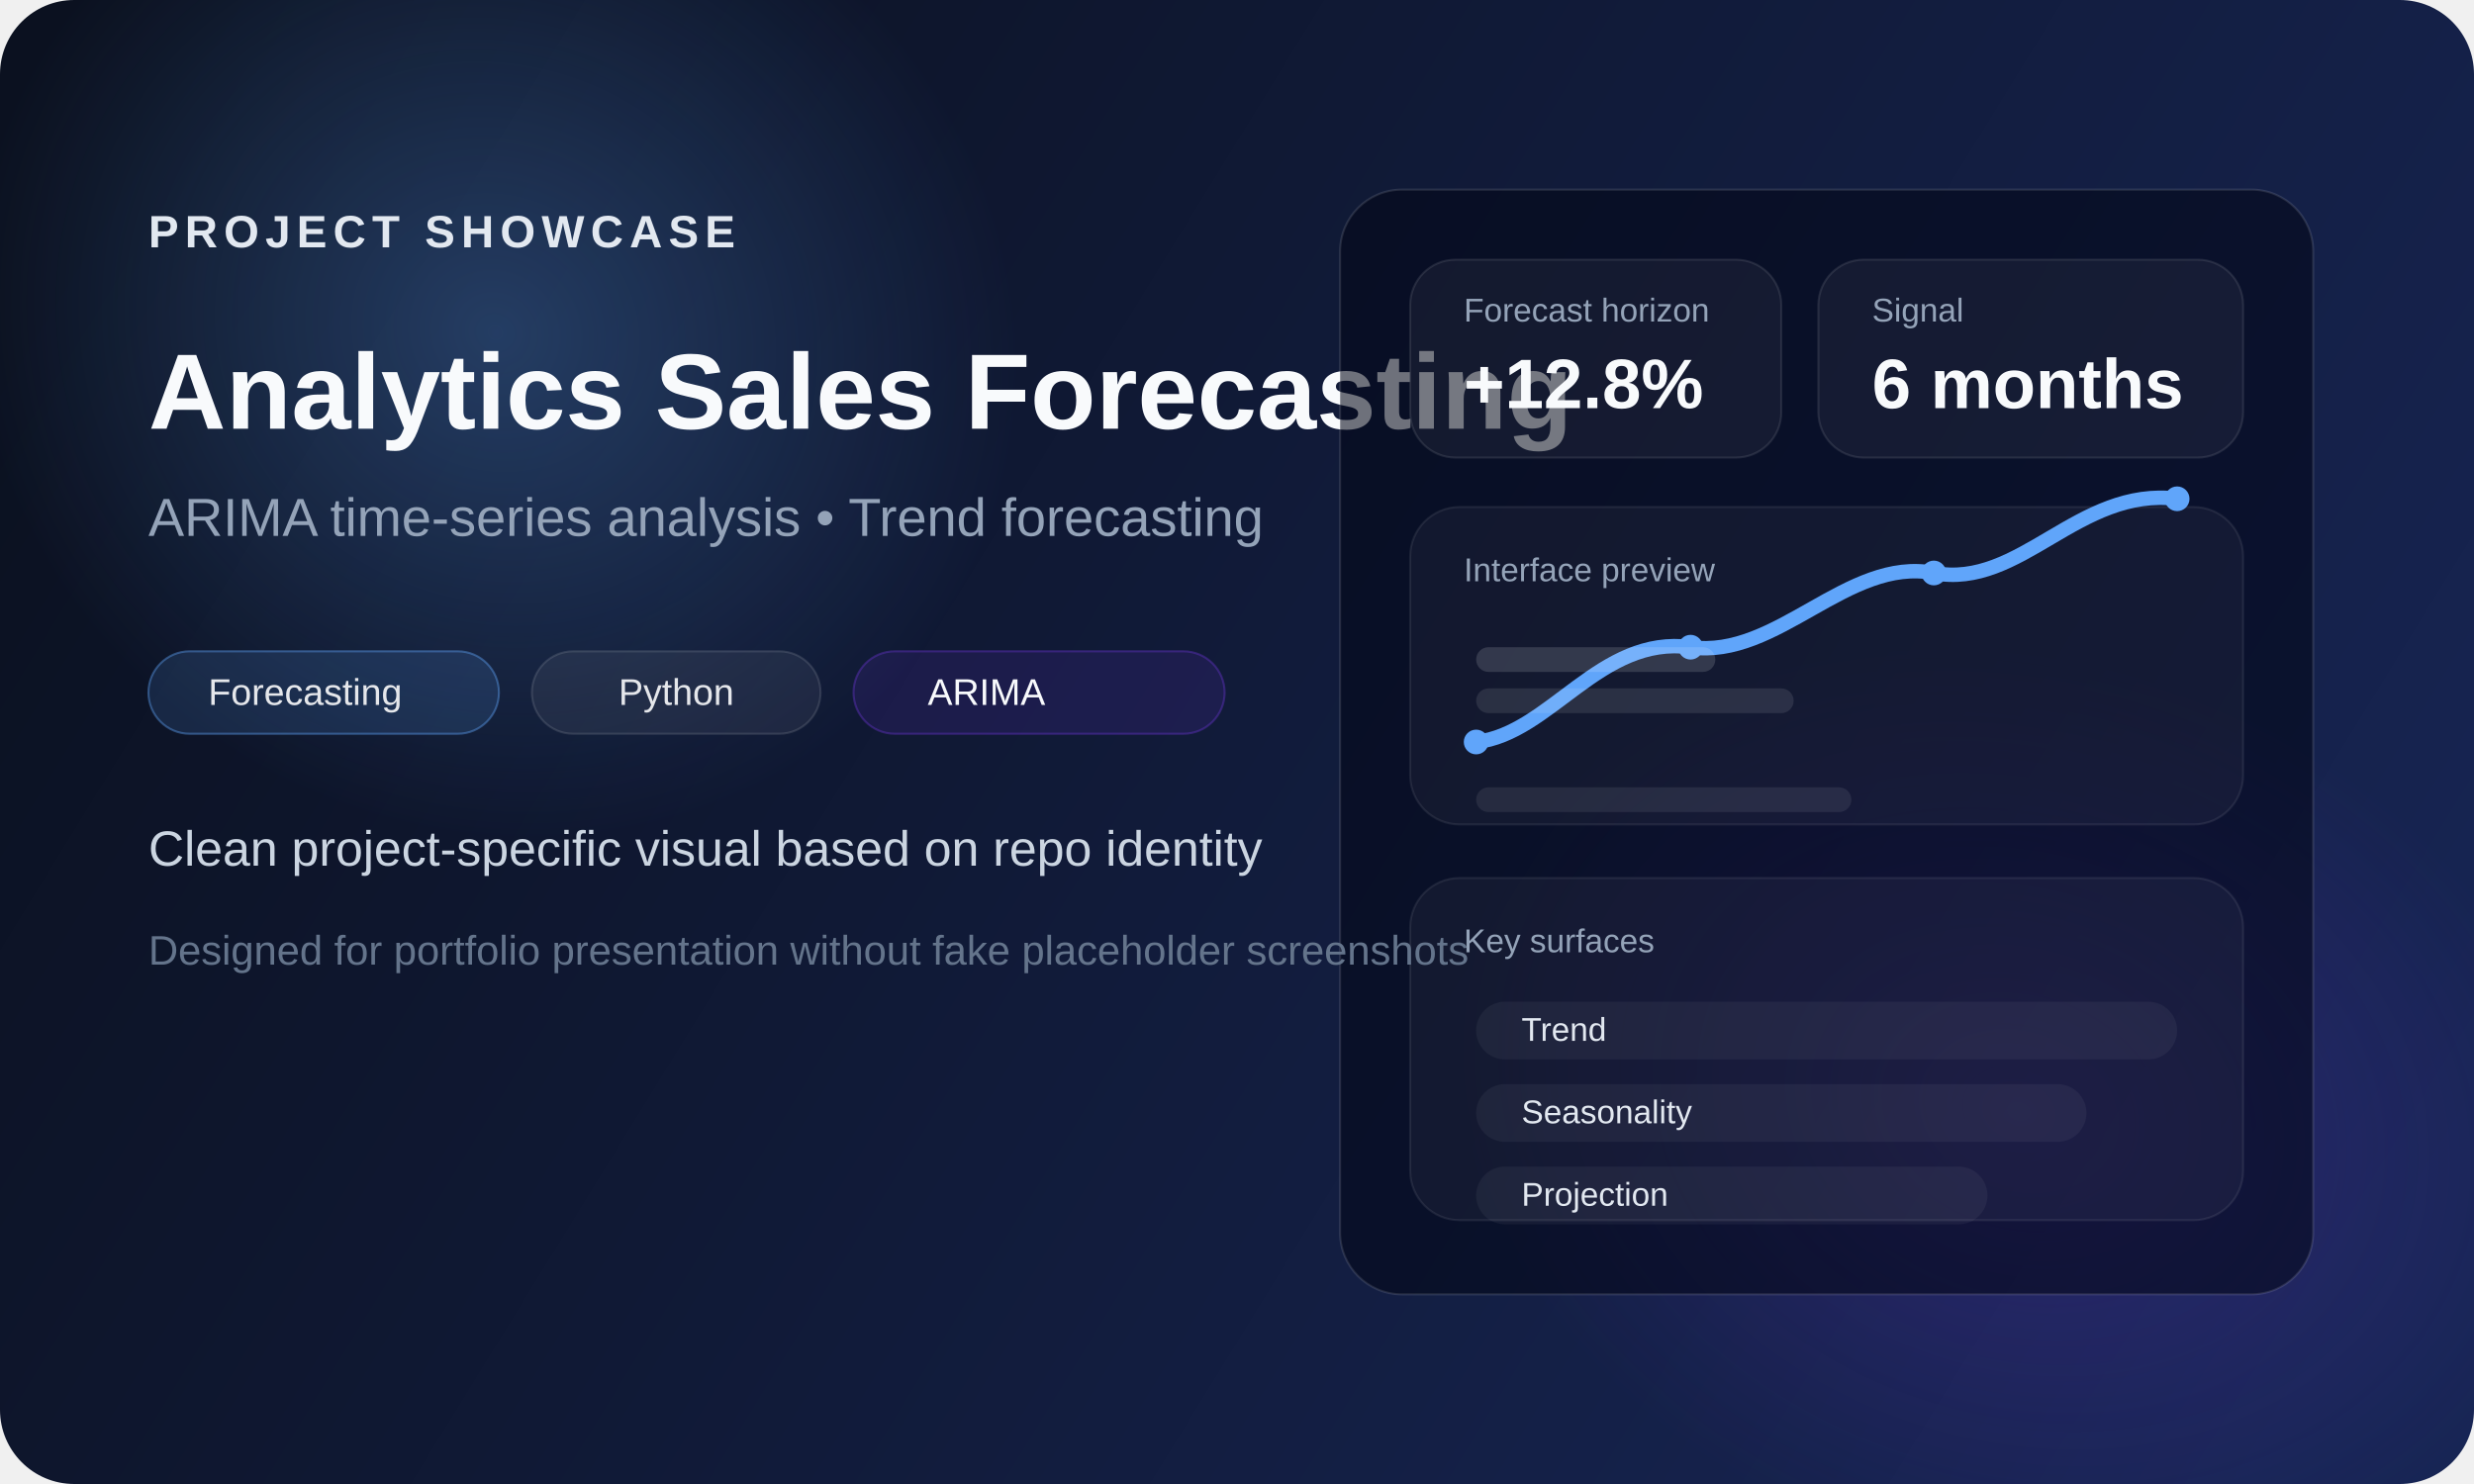
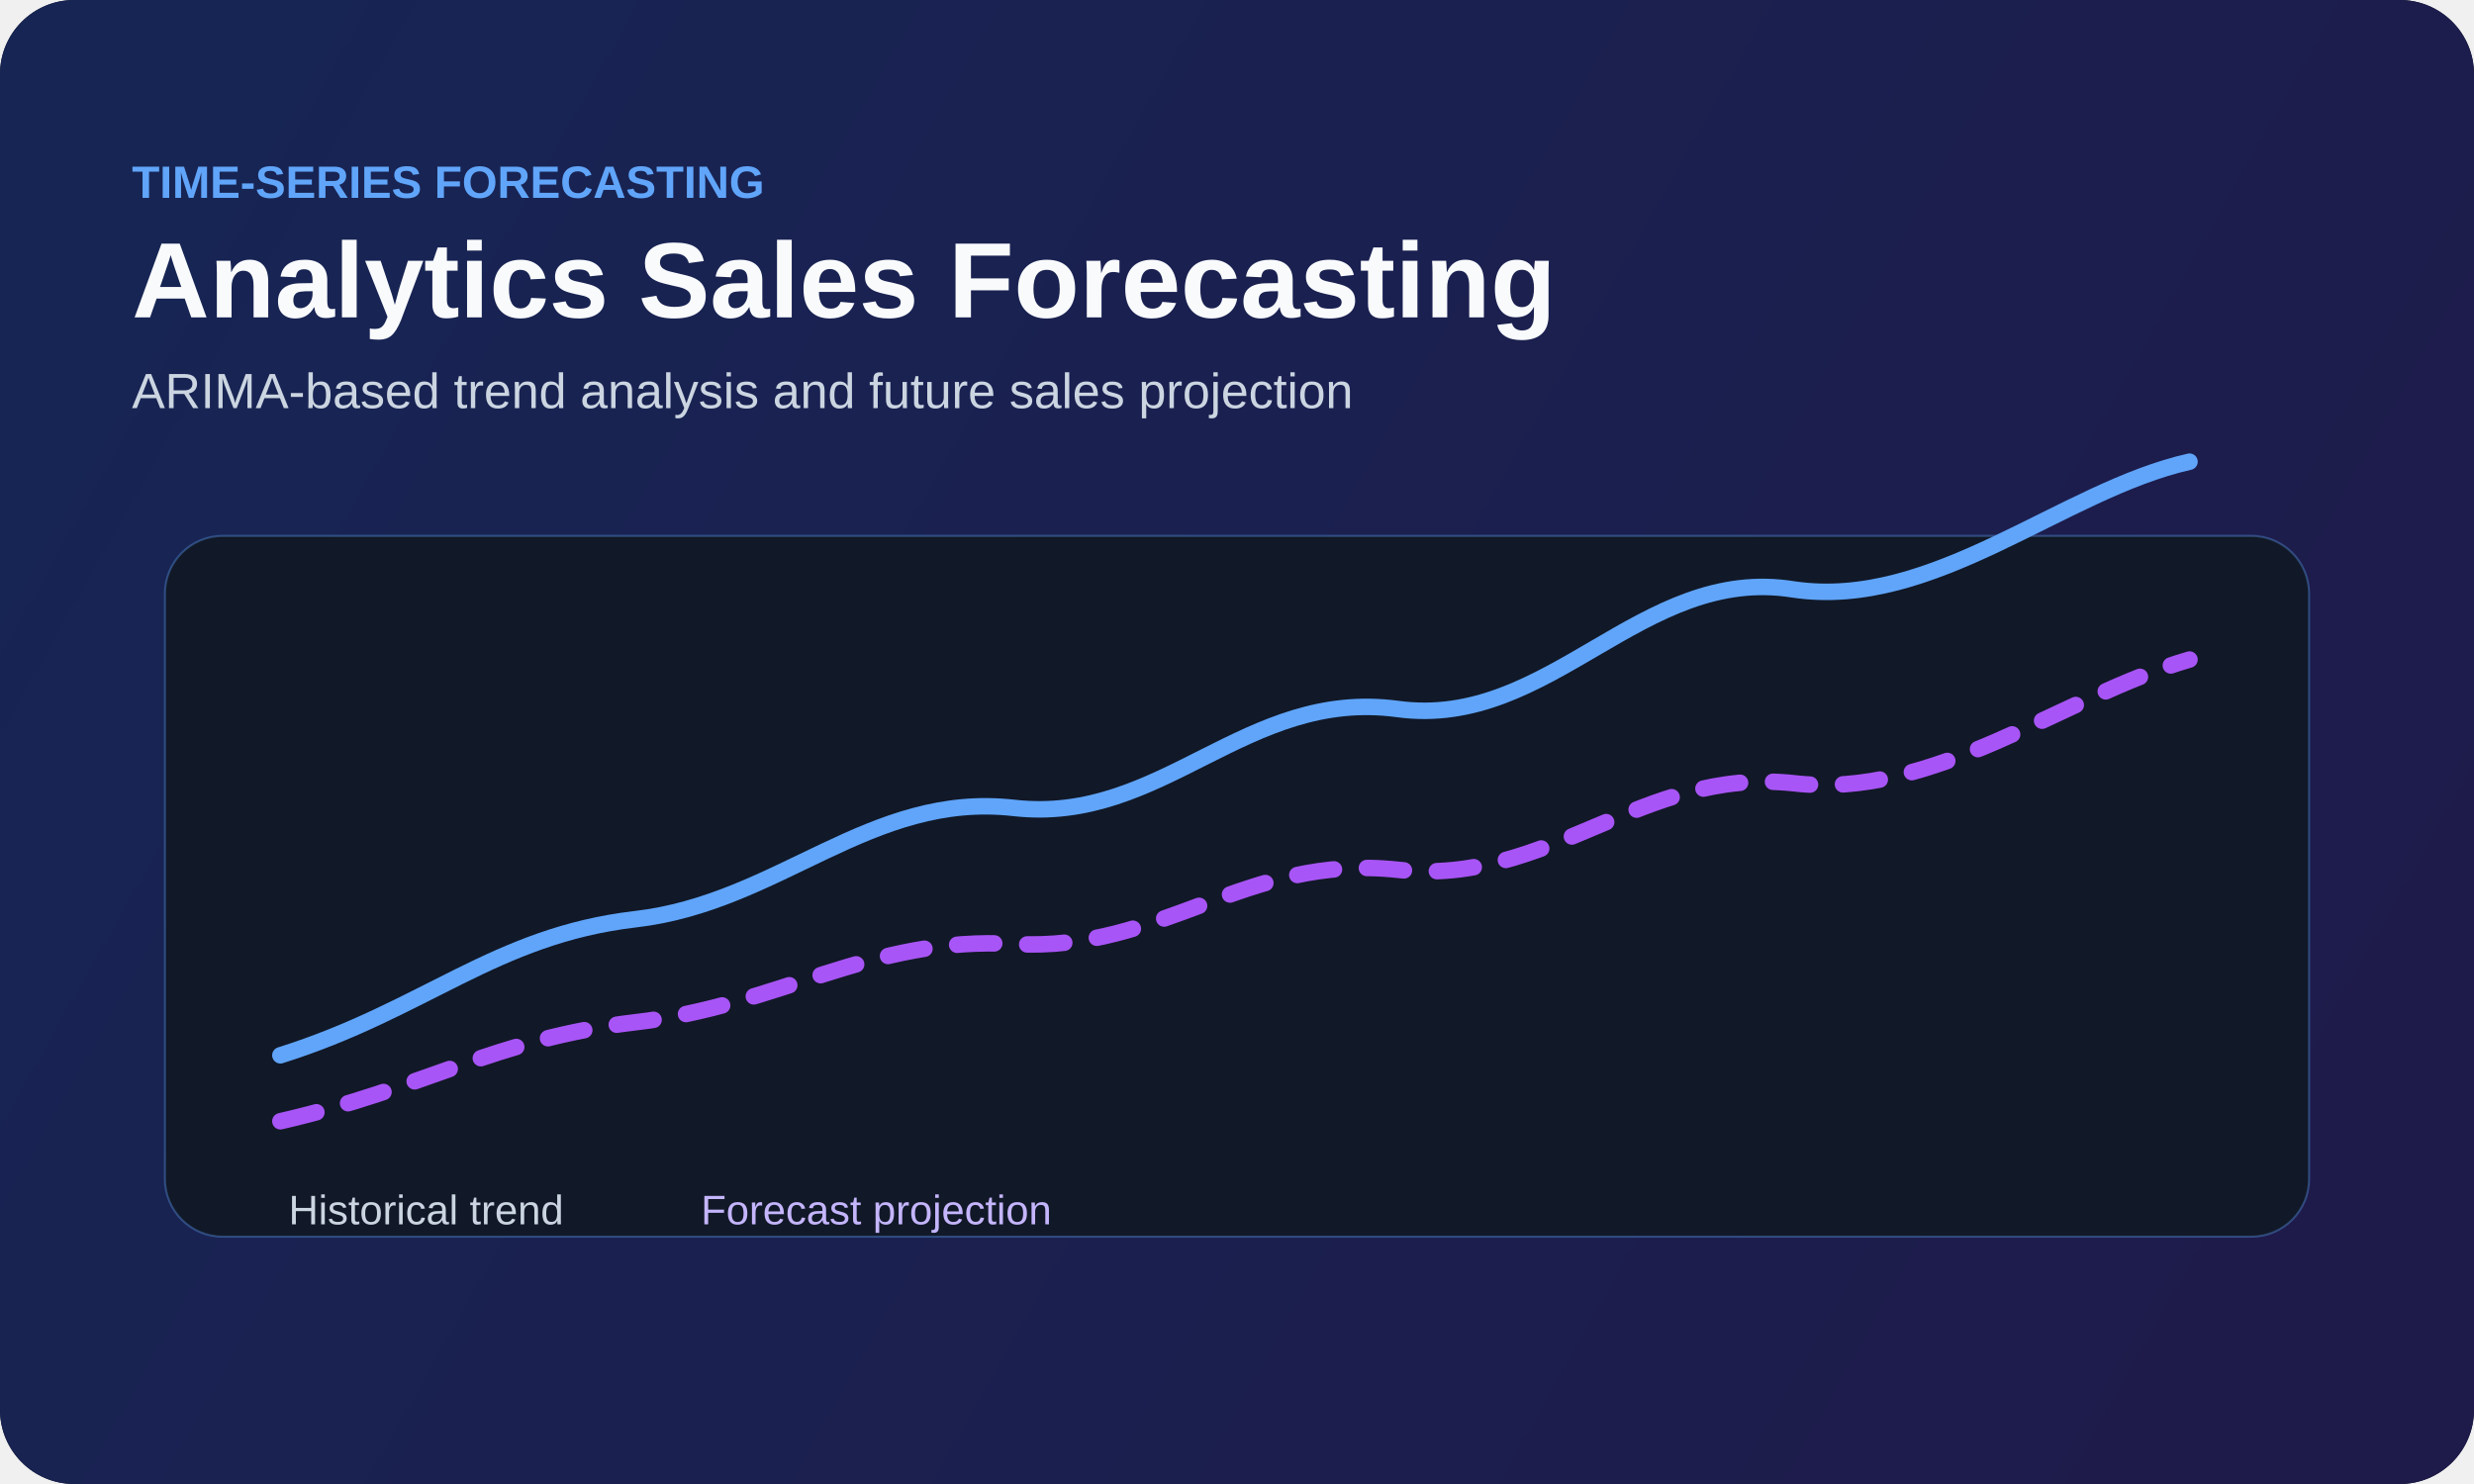
<svg xmlns="http://www.w3.org/2000/svg" width="1200" height="720" viewBox="0 0 1200 720" fill="none">
+   <rect width="1200" height="720" rx="36" fill="#0B1020" />
+   <rect width="1200" height="720" rx="36" fill="url(#g)" />
  <defs>
-     <linearGradient id="bg" x1="80" y1="40" x2="1120" y2="680" gradientUnits="userSpaceOnUse">
-       <stop stop-color="#0b1120" />
-       <stop offset="1" stop-color="#172554" />
+     <linearGradient id="g" x1="70" y1="60" x2="1110" y2="650" gradientUnits="userSpaceOnUse">
+       <stop stop-color="#172554" />
+       <stop offset="1" stop-color="#1E1B4B" />
    </linearGradient>
-     <radialGradient id="glowA" cx="0" cy="0" r="1" gradientUnits="userSpaceOnUse" gradientTransform="translate(240 160) rotate(32) scale(260 240)">
-       <stop stop-color="#60a5fa" stop-opacity="0.28" />
-       <stop offset="1" stop-color="#60a5fa" stop-opacity="0" />
-     </radialGradient>
-     <radialGradient id="glowB" cx="0" cy="0" r="1" gradientUnits="userSpaceOnUse" gradientTransform="translate(980 540) rotate(18) scale(280 220)">
-       <stop stop-color="#7c3aed" stop-opacity="0.22" />
-       <stop offset="1" stop-color="#7c3aed" stop-opacity="0" />
-     </radialGradient>
  </defs>
-   <rect width="1200" height="720" rx="36" fill="url(#bg)" />
-   <rect width="1200" height="720" rx="36" fill="url(#glowA)" />
-   <rect width="1200" height="720" rx="36" fill="url(#glowB)" />
-   <text x="72" y="120" fill="#E2E8F0" font-family="Arial, Helvetica, sans-serif" font-size="22" font-weight="700" letter-spacing="3">PROJECT SHOWCASE</text>
-   <text x="72" y="208" fill="#F8FAFC" font-family="Arial, Helvetica, sans-serif" font-size="52" font-weight="700">Analytics Sales Forecasting</text>
-   <text x="72" y="260" fill="#94A3B8" font-family="Arial, Helvetica, sans-serif" font-size="26">ARIMA time-series analysis • Trend forecasting</text>
-   <rect x="72" y="316" width="170" height="40" rx="20" fill="#60a5fa" fill-opacity="0.14" stroke="#60a5fa" stroke-opacity="0.4" />
-   <text x="101" y="342" fill="#E5E7EB" font-family="Arial, Helvetica, sans-serif" font-size="18">Forecasting</text>
-   <rect x="258" y="316" width="140" height="40" rx="20" fill="#FFFFFF" fill-opacity="0.06" stroke="#FFFFFF" stroke-opacity="0.12" />
-   <text x="300" y="342" fill="#E5E7EB" font-family="Arial, Helvetica, sans-serif" font-size="18">Python</text>
-   <rect x="414" y="316" width="180" height="40" rx="20" fill="#7c3aed" fill-opacity="0.12" stroke="#7c3aed" stroke-opacity="0.32" />
-   <text x="450" y="342" fill="#F8FAFC" font-family="Arial, Helvetica, sans-serif" font-size="18">ARIMA</text>
-   <rect x="650" y="92" width="472" height="536" rx="30" fill="#020617" fill-opacity="0.56" stroke="#FFFFFF" stroke-opacity="0.12" />
-   <rect x="684" y="126" width="180" height="96" rx="22" fill="#FFFFFF" fill-opacity="0.05" stroke="#FFFFFF" stroke-opacity="0.10" />
-   <rect x="882" y="126" width="206" height="96" rx="22" fill="#FFFFFF" fill-opacity="0.05" stroke="#FFFFFF" stroke-opacity="0.10" />
-   <text x="710" y="156" fill="#94A3B8" font-family="Arial, Helvetica, sans-serif" font-size="16">Forecast horizon</text>
-   <text x="710" y="198" fill="#F8FAFC" font-family="Arial, Helvetica, sans-serif" font-size="34" font-weight="700">+12.8%</text>
-   <text x="908" y="156" fill="#94A3B8" font-family="Arial, Helvetica, sans-serif" font-size="16">Signal</text>
-   <text x="908" y="198" fill="#F8FAFC" font-family="Arial, Helvetica, sans-serif" font-size="34" font-weight="700">6 months</text>
-   <rect x="684" y="246" width="404" height="154" rx="24" fill="#FFFFFF" fill-opacity="0.04" stroke="#FFFFFF" stroke-opacity="0.08" />
-   <text x="710" y="282" fill="#94A3B8" font-family="Arial, Helvetica, sans-serif" font-size="16">Interface preview</text>
-   <path d="M716 360C752 356 776 308 820 314C862 320 896 270 938 278C980 286 1008 236 1056 242" stroke="#60a5fa" stroke-width="7" stroke-linecap="round" stroke-linejoin="round" />
-   <circle cx="716" cy="360" r="6" fill="#60a5fa" />
-   <circle cx="820" cy="314" r="6" fill="#60a5fa" />
-   <circle cx="938" cy="278" r="6" fill="#60a5fa" />
-   <circle cx="1056" cy="242" r="6" fill="#60a5fa" />
-   <rect x="716" y="314" width="116" height="12" rx="6" fill="#FFFFFF" fill-opacity="0.14" />
-   <rect x="716" y="334" width="154" height="12" rx="6" fill="#FFFFFF" fill-opacity="0.10" />
-   <rect x="716" y="382" width="182" height="12" rx="6" fill="#FFFFFF" fill-opacity="0.08" />
-   <rect x="684" y="426" width="404" height="166" rx="24" fill="#FFFFFF" fill-opacity="0.04" stroke="#FFFFFF" stroke-opacity="0.08" />
-   <text x="710" y="462" fill="#94A3B8" font-family="Arial, Helvetica, sans-serif" font-size="16">Key surfaces</text>
-   <rect x="716" y="486" width="340" height="28" rx="14" fill="#FFFFFF" fill-opacity="0.05" />
-   <rect x="716" y="526" width="296" height="28" rx="14" fill="#FFFFFF" fill-opacity="0.05" />
-   <rect x="716" y="566" width="248" height="28" rx="14" fill="#FFFFFF" fill-opacity="0.05" />
-   <text x="738" y="505" fill="#E2E8F0" font-family="Arial, Helvetica, sans-serif" font-size="16">Trend</text>
-   <text x="738" y="545" fill="#E2E8F0" font-family="Arial, Helvetica, sans-serif" font-size="16">Seasonality</text>
-   <text x="738" y="585" fill="#E2E8F0" font-family="Arial, Helvetica, sans-serif" font-size="16">Projection</text>
-   <text x="72" y="420" fill="#CBD5E1" font-family="Arial, Helvetica, sans-serif" font-size="24">Clean project-specific visual based on repo identity</text>
-   <text x="72" y="468" fill="#64748B" font-family="Arial, Helvetica, sans-serif" font-size="20">Designed for portfolio presentation without fake placeholder screenshots</text>
+   <text x="64" y="96" fill="#60A5FA" font-family="Arial" font-size="22" font-weight="700">TIME-SERIES FORECASTING</text>
+   <text x="64" y="154" fill="#F8FAFC" font-family="Arial" font-size="52" font-weight="700">Analytics Sales Forecasting</text>
+   <text x="64" y="198" fill="#CBD5E1" font-family="Arial" font-size="24">ARIMA-based trend analysis and future sales projection</text>
+   <rect x="80" y="260" width="1040" height="340" rx="28" fill="#111827" stroke="#60A5FA" stroke-opacity="0.35" />
+   <path d="M136 512C206 490 240 454 308 446C378 438 422 384 492 392C564 400 604 334 678 344C752 354 796 274 870 286C938 296 1000 238 1062 224" stroke="#60A5FA" stroke-width="8" stroke-linecap="round" />
+   <path d="M136 544C206 528 240 504 308 496C378 488 422 454 492 458C564 462 604 414 678 422C752 430 796 372 870 380C938 388 1000 338 1062 320" stroke="#A855F7" stroke-width="8" stroke-dasharray="18 16" stroke-linecap="round" />
+   <text x="140" y="594" fill="#CBD5E1" font-family="Arial" font-size="20">Historical trend</text>
+   <text x="340" y="594" fill="#C4B5FD" font-family="Arial" font-size="20">Forecast projection</text>
</svg>
